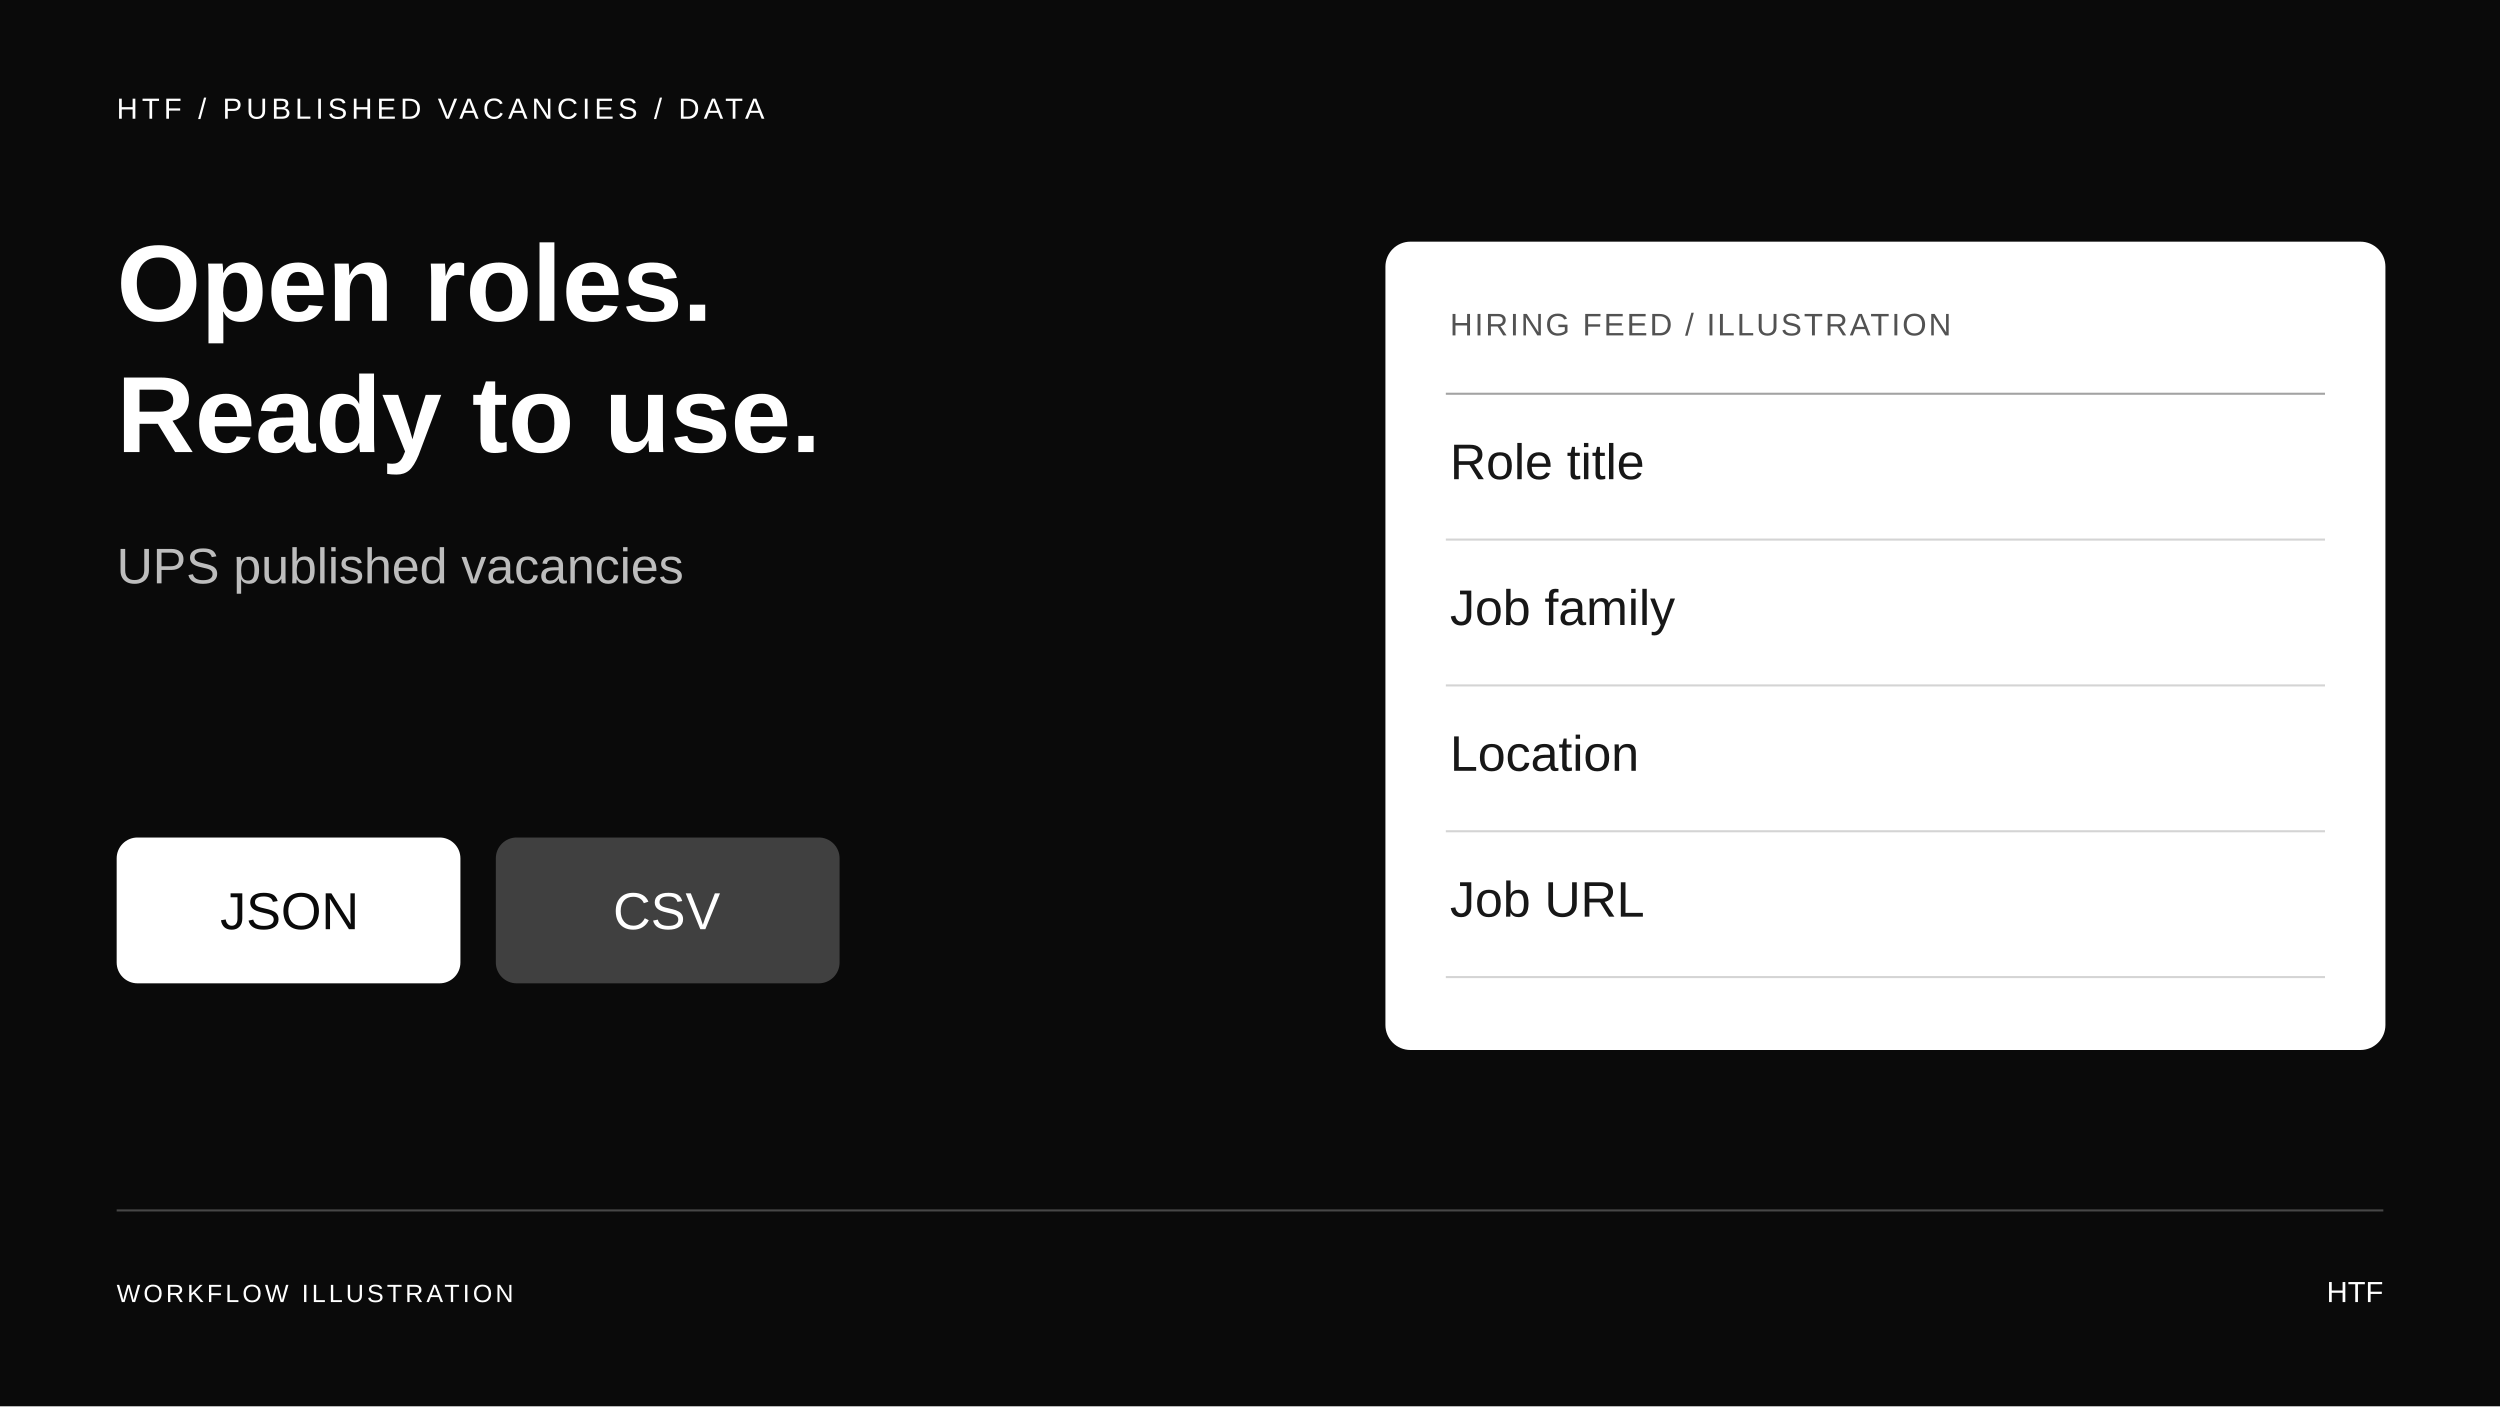
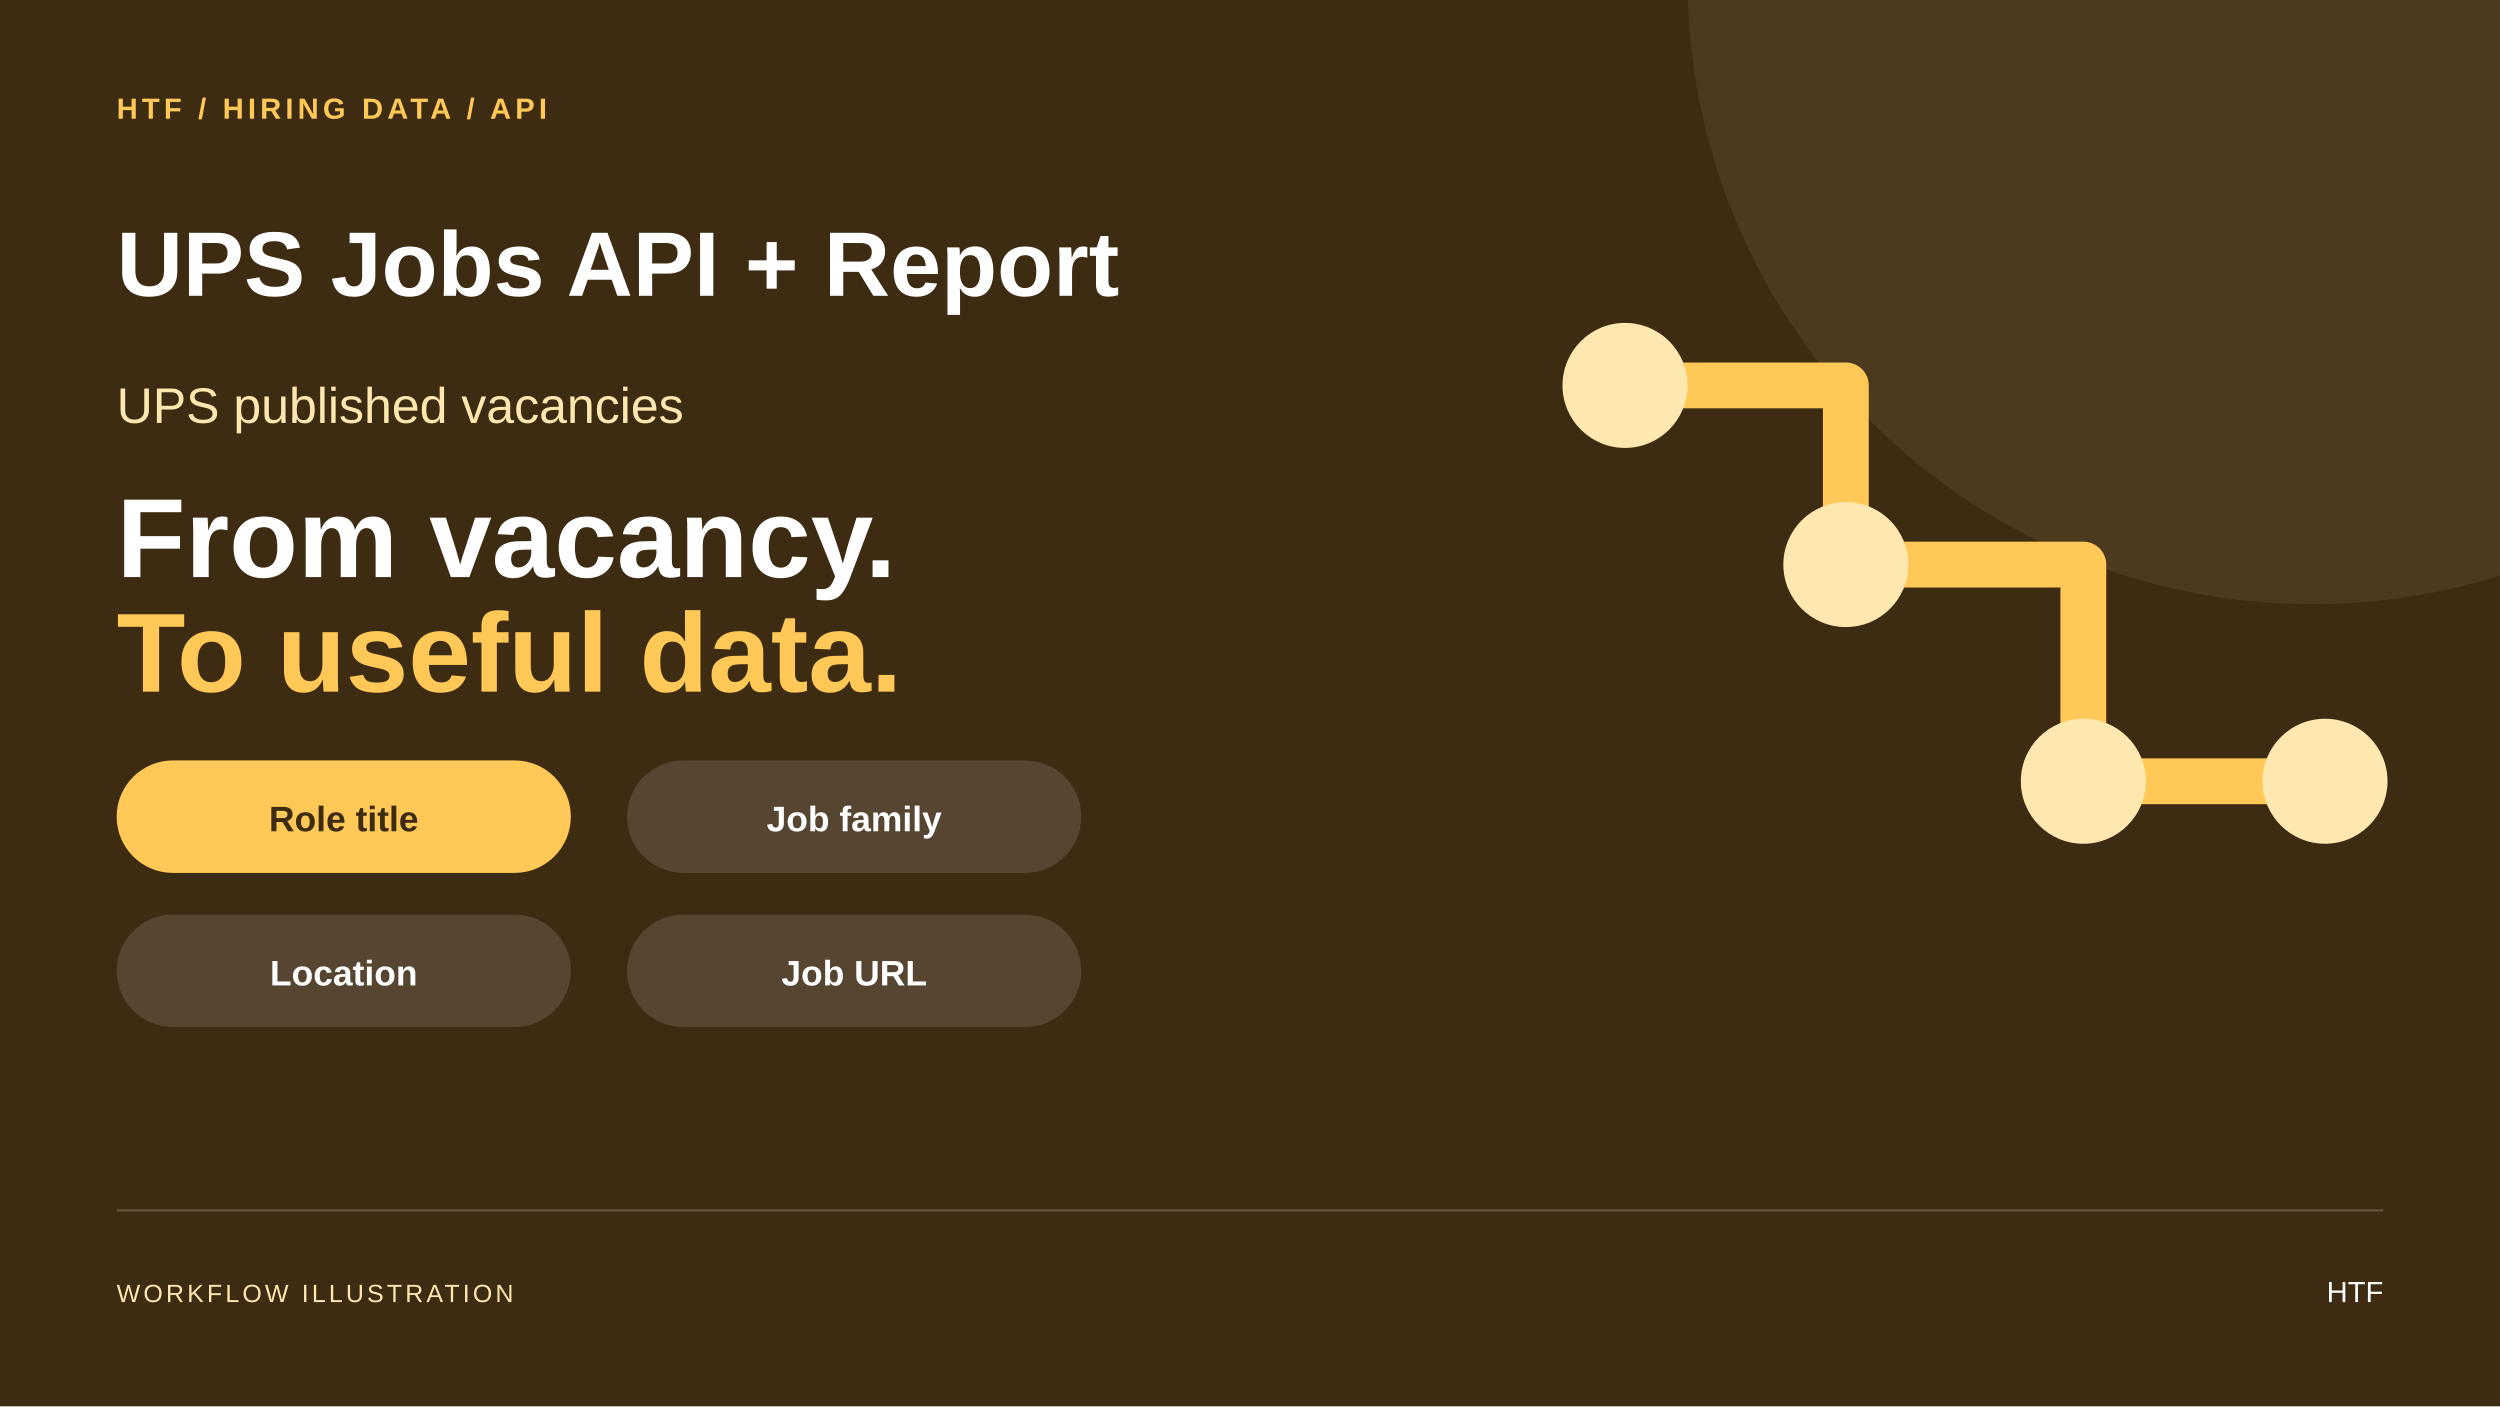
<svg xmlns="http://www.w3.org/2000/svg" width="1200" height="675" viewBox="0 0 1200 675" role="img">
-   <rect width="1200" height="675" fill="#0a0a0a" />
-   <text x="56" y="57" fill="#ffffff" font-family="Arial,sans-serif" font-size="14" letter-spacing="2">HTF / PUBLISHED VACANCIES / DATA</text>
-   <text x="56" y="154" fill="#ffffff" font-family="Arial,sans-serif" font-size="52" font-weight="700">Open roles.</text>
-   <text x="56" y="217" fill="#ffffff" font-family="Arial,sans-serif" font-size="52" font-weight="700">Ready to use.</text>
-   <text x="56" y="280" fill="#bdbdbd" font-family="Arial,sans-serif" font-size="24">UPS published vacancies</text>
-   <rect x="665" y="116" width="480" height="388" rx="12" fill="#ffffff" />
-   <text x="696" y="161" fill="#525252" font-family="Arial,sans-serif" font-size="15" letter-spacing="1">HIRING FEED / ILLUSTRATION</text>
-   <path d="M694 189H1116" fill="none" stroke="#a3a3a3" />
-   <text x="696" y="230" fill="#171717" font-family="Arial,sans-serif" font-size="24">Role title</text>
-   <path d="M694 259H1116" fill="none" stroke="#d4d4d4" />
-   <text x="696" y="300" fill="#171717" font-family="Arial,sans-serif" font-size="24">Job family</text>
-   <path d="M694 329H1116" fill="none" stroke="#d4d4d4" />
-   <text x="696" y="370" fill="#171717" font-family="Arial,sans-serif" font-size="24">Location</text>
-   <path d="M694 399H1116" fill="none" stroke="#d4d4d4" />
-   <text x="696" y="440" fill="#171717" font-family="Arial,sans-serif" font-size="24">Job URL</text>
-   <path d="M694 469H1116" fill="none" stroke="#d4d4d4" />
-   <rect x="56" y="402" width="165" height="70" rx="10" fill="#ffffff" />
-   <text x="139" y="446" fill="#0a0a0a" font-family="Arial,sans-serif" font-size="25" text-anchor="middle">JSON</text>
-   <rect x="238" y="402" width="165" height="70" rx="10" fill="#404040" />
-   <text x="320" y="446" fill="#ffffff" font-family="Arial,sans-serif" font-size="25" text-anchor="middle">CSV</text>
-   <path d="M56 581H1144" fill="none" stroke="#ffffff" opacity=".25" />
-   <text x="56" y="625" fill="#ffffff" font-family="Arial,sans-serif" font-size="12" letter-spacing="1.5">WORKFLOW ILLUSTRATION</text>
+   <rect width="1200" height="675" fill="#3d2b12" />
+   <circle cx="1110" cy="-10" r="300" fill="#ffe8b0" opacity=".08" />
+   <text x="56" y="57" fill="#ffc857" font-family="Arial,sans-serif" font-size="14" font-weight="700" letter-spacing="2">HTF / HIRING DATA / API</text>
+   <text x="56" y="142" fill="#ffffff" font-family="Arial,sans-serif" font-size="44" font-weight="700">UPS Jobs API + Report</text>
+   <text x="56" y="203" fill="#ffe8b0" font-family="Arial,sans-serif" font-size="24">UPS published vacancies</text>
+   <text x="56" y="277" fill="#ffffff" font-family="Arial,sans-serif" font-size="54" font-weight="700">From vacancy.</text>
+   <text x="56" y="332" fill="#ffc857" font-family="Arial,sans-serif" font-size="54" font-weight="700">To useful data.</text>
+   <g transform="translate(56 365)">
+     <rect width="218" height="54" rx="27" fill="#ffc857" />
+     <text x="109" y="34" text-anchor="middle" fill="#3d2b12" font-family="Arial,sans-serif" font-size="17" font-weight="700">Role title</text>
+   </g>
+   <g transform="translate(301 365)">
+     <rect width="218" height="54" rx="27" fill="rgba(255,255,255,.13)" />
+     <text x="109" y="34" text-anchor="middle" fill="#ffffff" font-family="Arial,sans-serif" font-size="17" font-weight="700">Job family</text>
+   </g>
+   <g transform="translate(56 439)">
+     <rect width="218" height="54" rx="27" fill="rgba(255,255,255,.13)" />
+     <text x="109" y="34" text-anchor="middle" fill="#ffffff" font-family="Arial,sans-serif" font-size="17" font-weight="700">Location</text>
+   </g>
+   <g transform="translate(301 439)">
+     <rect width="218" height="54" rx="27" fill="rgba(255,255,255,.13)" />
+     <text x="109" y="34" text-anchor="middle" fill="#ffffff" font-family="Arial,sans-serif" font-size="17" font-weight="700">Job URL</text>
+   </g>
+   <path d="M780 185h106v86h114v104h116" fill="none" stroke="#ffc857" stroke-width="22" stroke-linecap="round" stroke-linejoin="round" />
+   <g fill="#ffe8b0">
+     <circle cx="780" cy="185" r="30" />
+     <circle cx="886" cy="271" r="30" />
+     <circle cx="1000" cy="375" r="30" />
+     <circle cx="1116" cy="375" r="30" />
+   </g>
+   <path d="M56 581H1144" stroke="#ffffff" opacity=".2" />
+   <text x="56" y="625" fill="#ffe8b0" font-family="Arial,sans-serif" font-size="12" letter-spacing="1.5">WORKFLOW ILLUSTRATION</text>
  <text x="1144" y="625" fill="#ffffff" font-family="Arial,sans-serif" font-size="14" text-anchor="end">HTF</text>
</svg>
